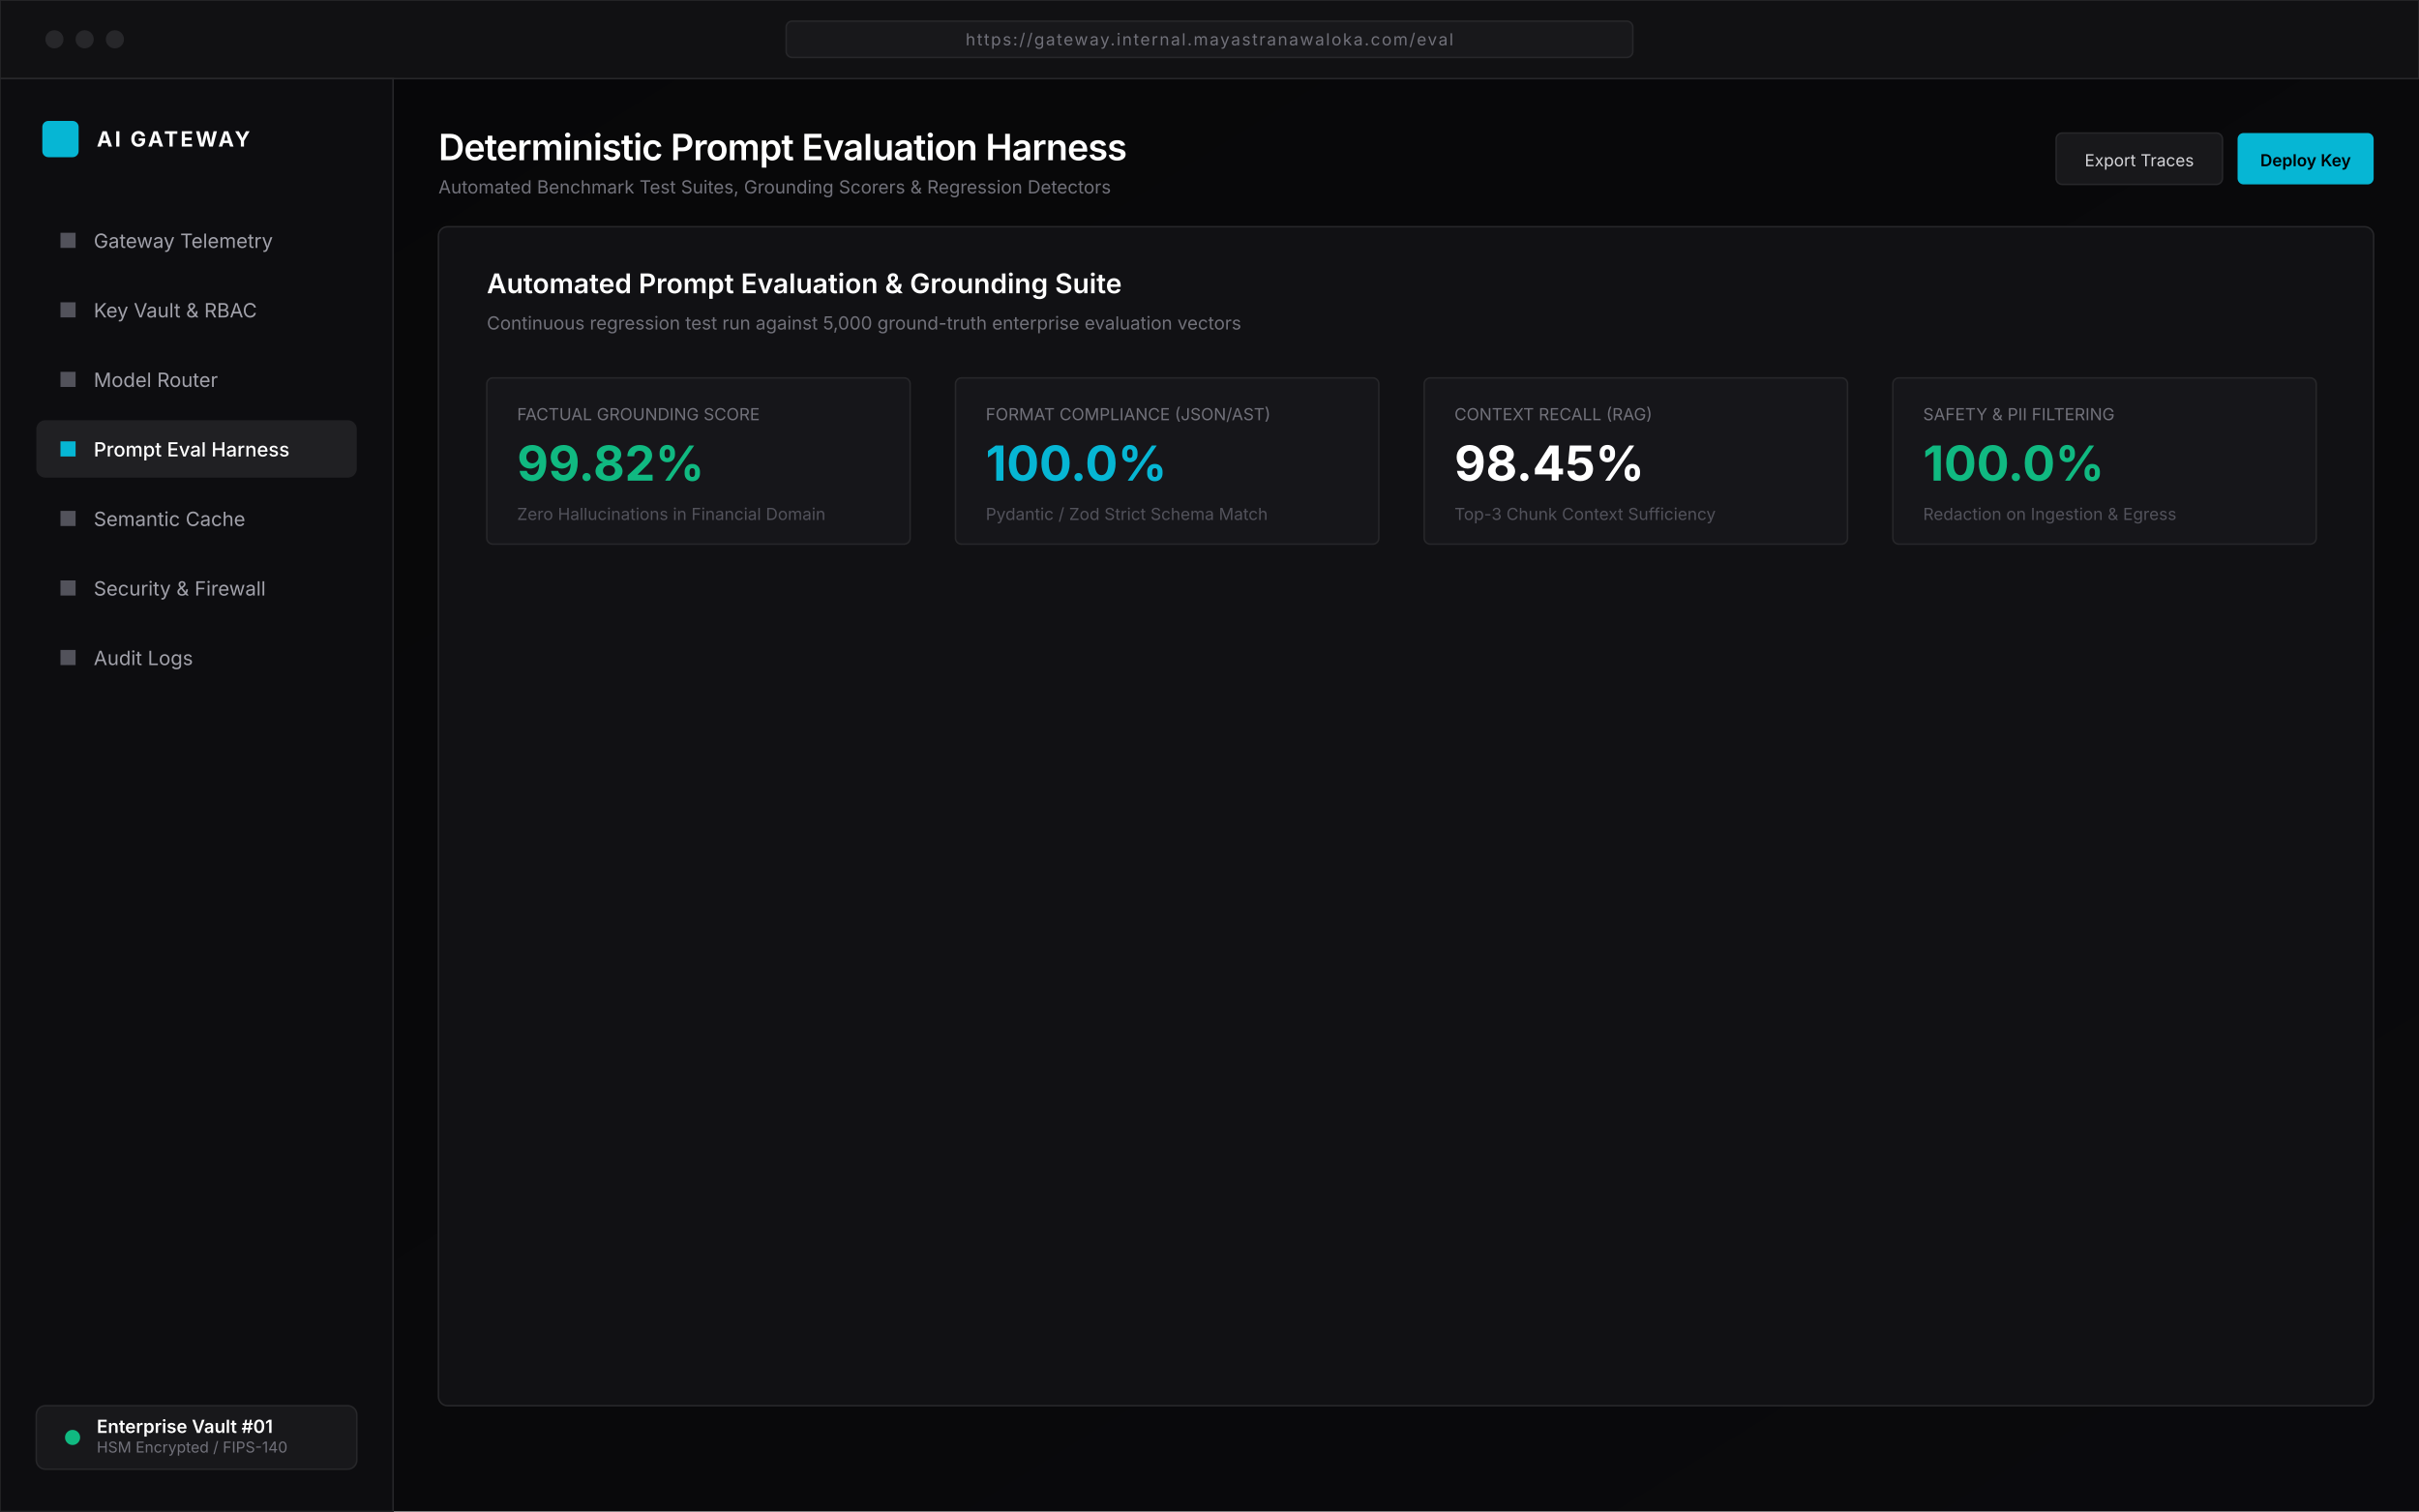
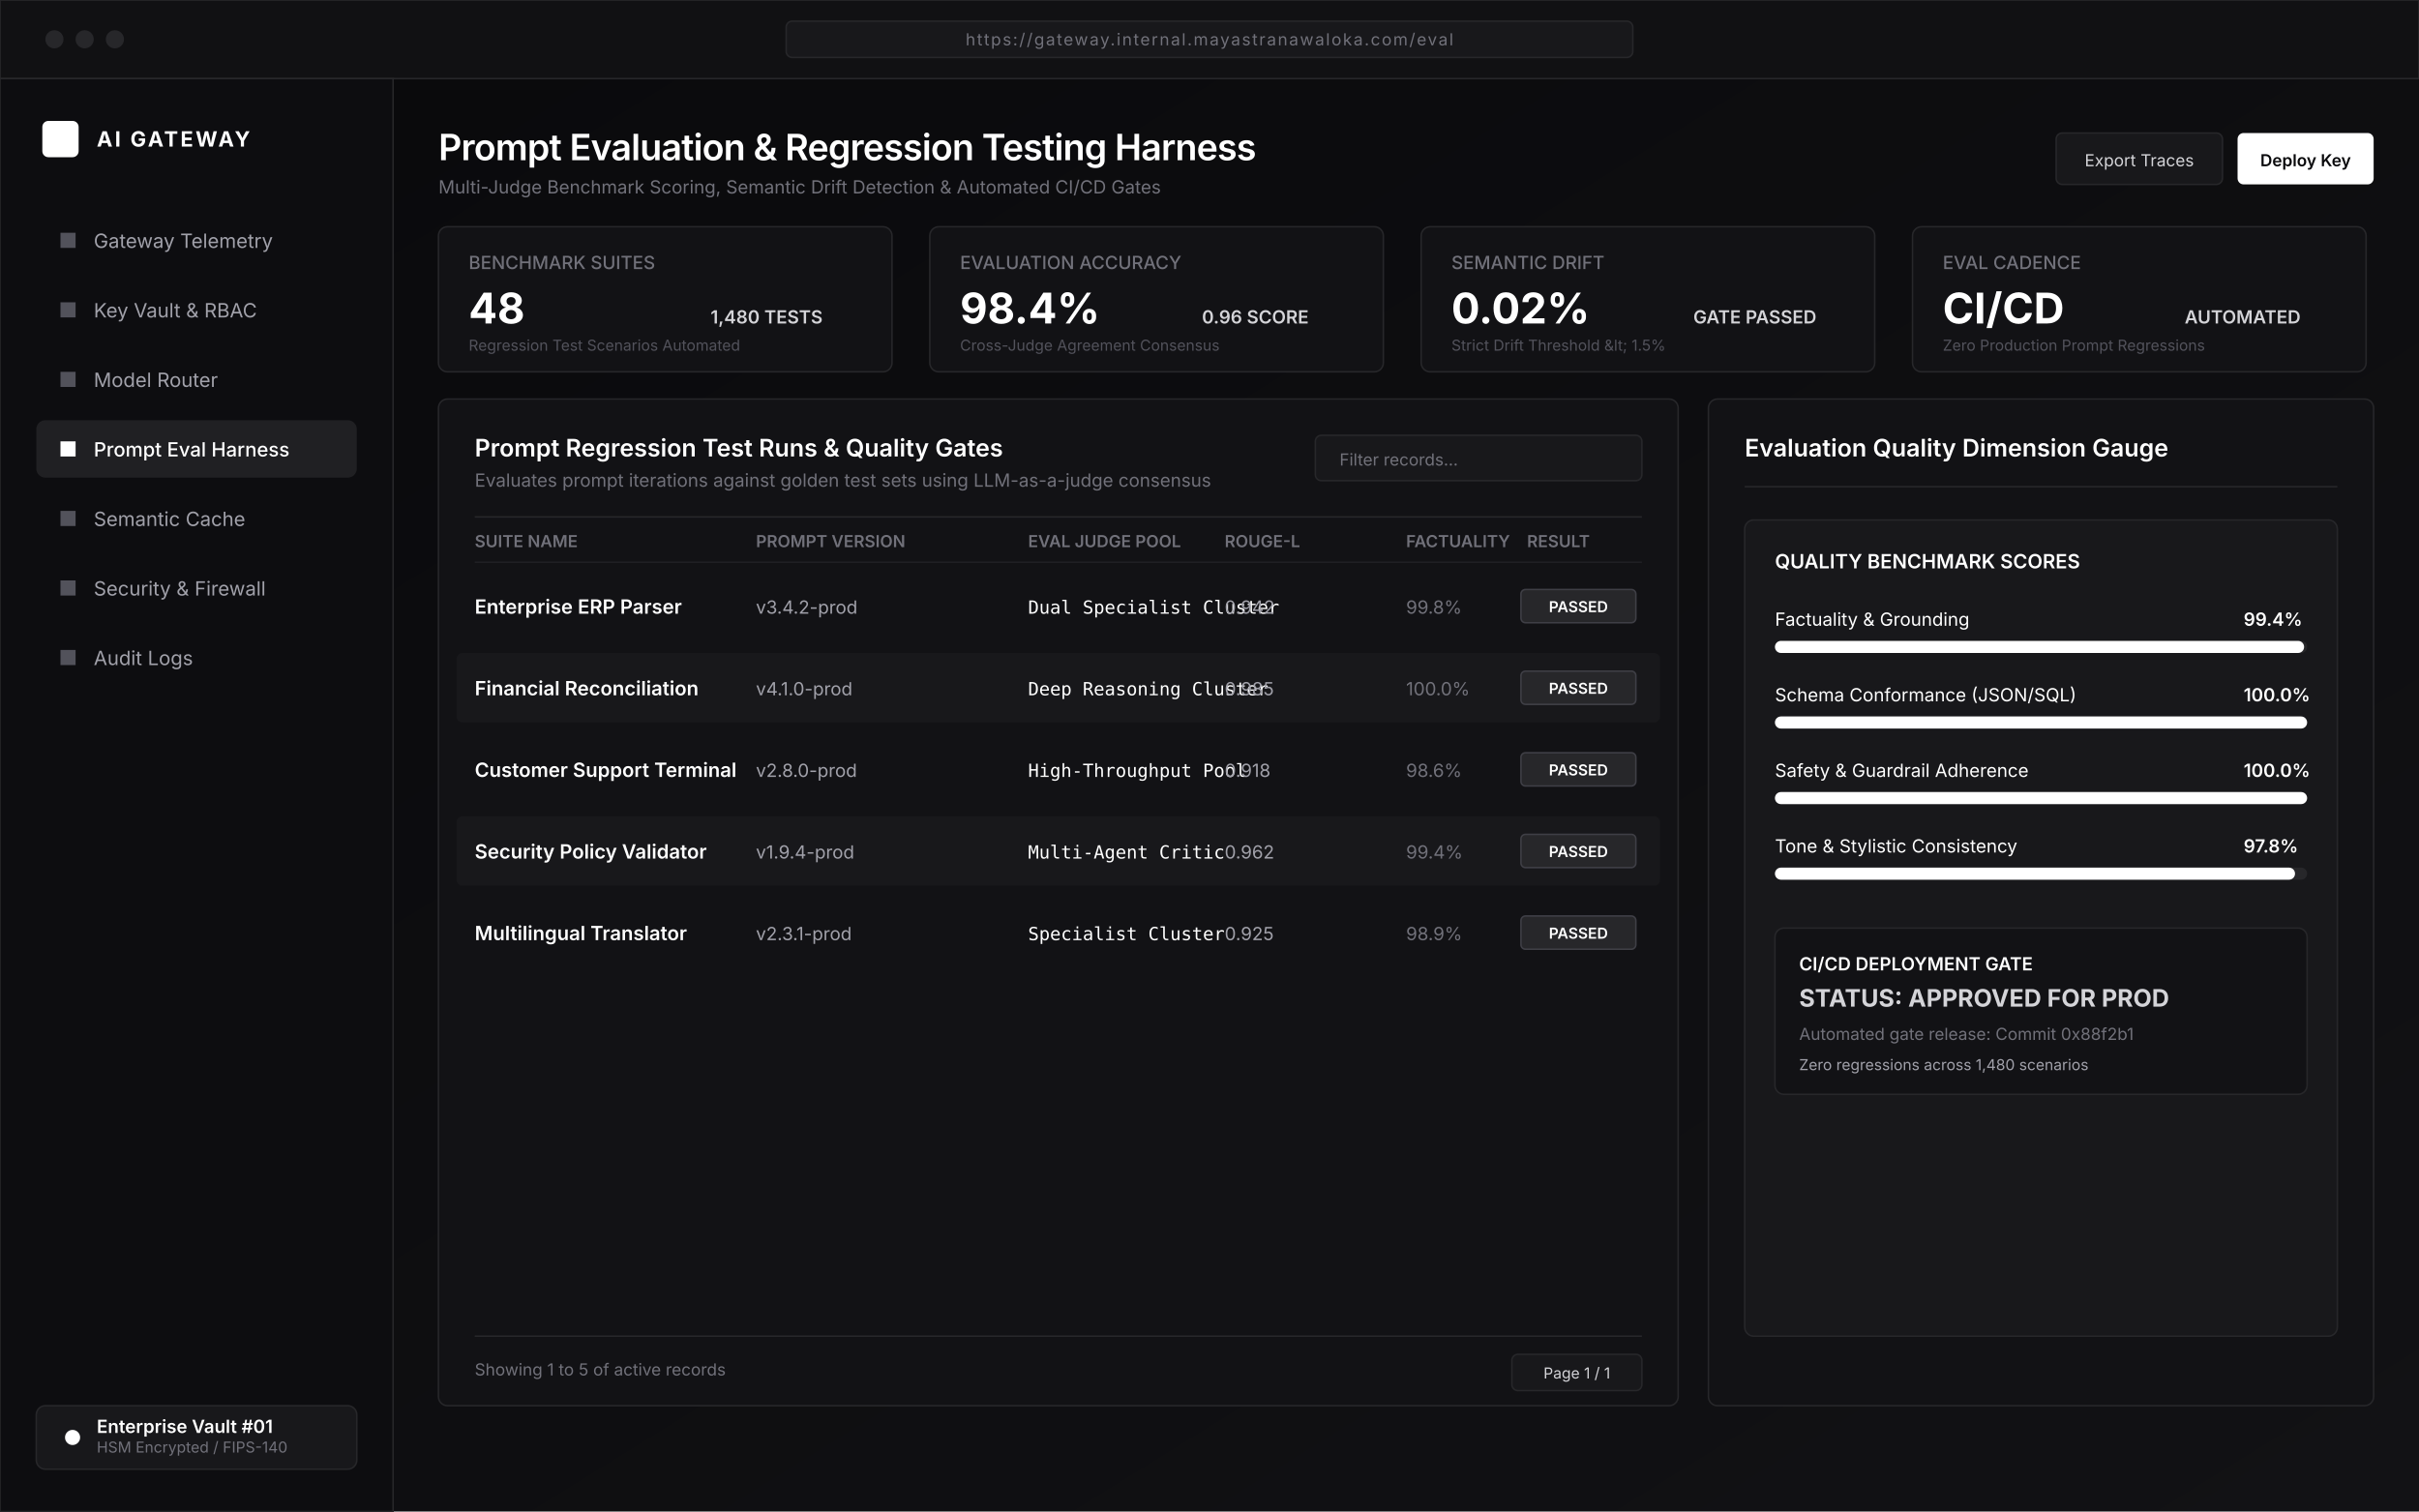
<svg xmlns="http://www.w3.org/2000/svg" viewBox="0 0 1600 1000" width="1600" height="1000">
  <defs>
    <linearGradient id="bgGlow" x1="0" y1="0" x2="1" y2="1">
-       <stop offset="0%" stop-color="#070708" />
-       <stop offset="100%" stop-color="#0a0a0d" />
+       <stop offset="0%" stop-color="#09090b" />
+       <stop offset="100%" stop-color="#121215" />
    </linearGradient>
-     <linearGradient id="cyanGrad" x1="0" y1="0" x2="0" y2="1">
-       <stop offset="0%" stop-color="#06b6d4" stop-opacity="0.3" />
-       <stop offset="100%" stop-color="#06b6d4" stop-opacity="0.0" />
+     <linearGradient id="monoGrad" x1="0" y1="0" x2="0" y2="1">
+       <stop offset="0%" stop-color="#ffffff" stop-opacity="0.18" />
+       <stop offset="100%" stop-color="#ffffff" stop-opacity="0.0" />
    </linearGradient>
  </defs>
  <rect width="1600" height="1000" fill="url(#bgGlow)" />
  <rect width="1600" height="52" fill="#111113" stroke="#27272a" stroke-width="1" />
  <circle cx="36" cy="26" r="6" fill="#27272a" />
  <circle cx="56" cy="26" r="6" fill="#27272a" />
  <circle cx="76" cy="26" r="6" fill="#27272a" />
  <rect x="520" y="14" width="560" height="24" rx="4" fill="#18181b" stroke="#27272a" stroke-width="1" />
  <text x="800" y="30" fill="#71717a" font-family="-apple-system, BlinkMacSystemFont, sans-serif" font-size="11" text-anchor="middle" letter-spacing="1">https://gateway.internal.mayastranawaloka.com/eval</text>
  <rect x="0" y="52" width="260" height="948" fill="#0d0d10" stroke="#27272a" stroke-width="1" />
-   <rect x="28" y="80" width="24" height="24" rx="4" fill="#06b6d4" />
+   <rect x="28" y="80" width="24" height="24" rx="4" fill="#ffffff" />
  <text x="64" y="97" fill="#ffffff" font-family="-apple-system, BlinkMacSystemFont, sans-serif" font-size="14" font-weight="700" letter-spacing="1.5">AI GATEWAY</text>
  <g transform="translate(24, 140)">
    <rect x="16" y="14" width="10" height="10" fill="#52525b" />
    <text x="38" y="24" fill="#a1a1aa" font-family="-apple-system, BlinkMacSystemFont, sans-serif" font-size="13">Gateway Telemetry</text>
    <rect x="16" y="60" width="10" height="10" fill="#52525b" />
    <text x="38" y="70" fill="#a1a1aa" font-family="-apple-system, BlinkMacSystemFont, sans-serif" font-size="13">Key Vault &amp; RBAC</text>
    <rect x="16" y="106" width="10" height="10" fill="#52525b" />
    <text x="38" y="116" fill="#a1a1aa" font-family="-apple-system, BlinkMacSystemFont, sans-serif" font-size="13">Model Router</text>
    <rect x="0" y="138" width="212" height="38" rx="6" fill="#ffffff" fill-opacity="0.08" />
-     <rect x="16" y="152" width="10" height="10" fill="#06b6d4" />
+     <rect x="16" y="152" width="10" height="10" fill="#ffffff" />
    <text x="38" y="162" fill="#ffffff" font-family="-apple-system, BlinkMacSystemFont, sans-serif" font-size="13" font-weight="500">Prompt Eval Harness</text>
    <rect x="16" y="198" width="10" height="10" fill="#52525b" />
    <text x="38" y="208" fill="#a1a1aa" font-family="-apple-system, BlinkMacSystemFont, sans-serif" font-size="13">Semantic Cache</text>
    <rect x="16" y="244" width="10" height="10" fill="#52525b" />
    <text x="38" y="254" fill="#a1a1aa" font-family="-apple-system, BlinkMacSystemFont, sans-serif" font-size="13">Security &amp; Firewall</text>
    <rect x="16" y="290" width="10" height="10" fill="#52525b" />
    <text x="38" y="300" fill="#a1a1aa" font-family="-apple-system, BlinkMacSystemFont, sans-serif" font-size="13">Audit Logs</text>
  </g>
  <rect x="24" y="930" width="212" height="42" rx="6" fill="#18181b" stroke="#27272a" stroke-width="1" />
-   <circle cx="48" cy="951" r="5" fill="#10b981" />
+   <circle cx="48" cy="951" r="5" fill="#ffffff" />
  <text x="64" y="948" fill="#ffffff" font-family="-apple-system, BlinkMacSystemFont, sans-serif" font-size="12" font-weight="600">Enterprise Vault #01</text>
  <text x="64" y="961" fill="#71717a" font-family="-apple-system, BlinkMacSystemFont, sans-serif" font-size="10">HSM Encrypted / FIPS-140</text>
  <g transform="translate(290, 80)">
-     <text x="0" y="26" fill="#ffffff" font-family="-apple-system, BlinkMacSystemFont, sans-serif" font-size="24" font-weight="600" letter-spacing="-0.5">Deterministic Prompt Evaluation Harness</text>
-     <text x="0" y="48" fill="#71717a" font-family="-apple-system, BlinkMacSystemFont, sans-serif" font-size="12">Automated Benchmark Test Suites, Grounding Scorers &amp; Regression Detectors</text>
+     <text x="0" y="26" fill="#ffffff" font-family="-apple-system, BlinkMacSystemFont, sans-serif" font-size="24" font-weight="600" letter-spacing="-0.5">Prompt Evaluation &amp; Regression Testing Harness</text>
+     <text x="0" y="48" fill="#71717a" font-family="-apple-system, BlinkMacSystemFont, sans-serif" font-size="12">Multi-Judge Benchmark Scoring, Semantic Drift Detection &amp; Automated CI/CD Gates</text>
    <rect x="1070" y="8" width="110" height="34" rx="4" fill="#18181b" stroke="#27272a" stroke-width="1" />
    <text x="1125" y="30" fill="#d4d4d8" font-family="-apple-system, BlinkMacSystemFont, sans-serif" font-size="11" text-anchor="middle">Export Traces</text>
-     <rect x="1190" y="8" width="90" height="34" rx="4" fill="#06b6d4" />
-     <text x="1235" y="30" fill="#000000" font-family="-apple-system, BlinkMacSystemFont, sans-serif" font-size="11" font-weight="600" text-anchor="middle">Deploy Key</text>
+     <rect x="1190" y="8" width="90" height="34" rx="4" fill="#ffffff" />
+     <text x="1235" y="30" fill="#09090b" font-family="-apple-system, BlinkMacSystemFont, sans-serif" font-size="11" font-weight="600" text-anchor="middle">Deploy Key</text>
  </g>
  <g transform="translate(290, 150)">
-     <rect width="1280" height="780" rx="6" fill="#111114" stroke="#27272a" stroke-width="1" />
-     <text x="32" y="44" fill="#ffffff" font-family="-apple-system, BlinkMacSystemFont, sans-serif" font-size="18" font-weight="600">Automated Prompt Evaluation &amp; Grounding Suite</text>
-     <text x="32" y="68" fill="#71717a" font-family="-apple-system, BlinkMacSystemFont, sans-serif" font-size="12">Continuous regression test run against 5,000 ground-truth enterprise evaluation vectors</text>
-     <g transform="translate(32, 100)">
-       <rect width="280" height="110" rx="4" fill="#16161a" stroke="#27272a" />
-       <text x="20" y="28" fill="#71717a" font-family="-apple-system, BlinkMacSystemFont, sans-serif" font-size="11">FACTUAL GROUNDING SCORE</text>
-       <text x="20" y="68" fill="#10b981" font-family="-apple-system, BlinkMacSystemFont, sans-serif" font-size="32" font-weight="700">99.82%</text>
-       <text x="20" y="94" fill="#52525b" font-family="-apple-system, BlinkMacSystemFont, sans-serif" font-size="11">Zero Hallucinations in Financial Domain</text>
-       <rect x="310" width="280" height="110" rx="4" fill="#16161a" stroke="#27272a" />
-       <text x="330" y="28" fill="#71717a" font-family="-apple-system, BlinkMacSystemFont, sans-serif" font-size="11">FORMAT COMPLIANCE (JSON/AST)</text>
-       <text x="330" y="68" fill="#06b6d4" font-family="-apple-system, BlinkMacSystemFont, sans-serif" font-size="32" font-weight="700">100.0%</text>
-       <text x="330" y="94" fill="#52525b" font-family="-apple-system, BlinkMacSystemFont, sans-serif" font-size="11">Pydantic / Zod Strict Schema Match</text>
-       <rect x="620" width="280" height="110" rx="4" fill="#16161a" stroke="#27272a" />
-       <text x="640" y="28" fill="#71717a" font-family="-apple-system, BlinkMacSystemFont, sans-serif" font-size="11">CONTEXT RECALL (RAG)</text>
-       <text x="640" y="68" fill="#ffffff" font-family="-apple-system, BlinkMacSystemFont, sans-serif" font-size="32" font-weight="700">98.45%</text>
-       <text x="640" y="94" fill="#52525b" font-family="-apple-system, BlinkMacSystemFont, sans-serif" font-size="11">Top-3 Chunk Context Sufficiency</text>
-       <rect x="930" width="280" height="110" rx="4" fill="#16161a" stroke="#27272a" />
-       <text x="950" y="28" fill="#71717a" font-family="-apple-system, BlinkMacSystemFont, sans-serif" font-size="11">SAFETY &amp; PII FILTERING</text>
-       <text x="950" y="68" fill="#10b981" font-family="-apple-system, BlinkMacSystemFont, sans-serif" font-size="32" font-weight="700">100.0%</text>
-       <text x="950" y="94" fill="#52525b" font-family="-apple-system, BlinkMacSystemFont, sans-serif" font-size="11">Redaction on Ingestion &amp; Egress</text>
+     <g transform="translate(0, 0)">
+       <rect x="0" y="0" width="300" height="96" rx="6" fill="#121215" stroke="#27272a" stroke-width="1" />
+       <text x="20" y="28" fill="#71717a" font-family="-apple-system, BlinkMacSystemFont, sans-serif" font-size="12" font-weight="500">BENCHMARK SUITES</text>
+       <text x="20" y="64" fill="#ffffff" font-family="-apple-system, BlinkMacSystemFont, sans-serif" font-size="28" font-weight="700">48</text>
+       <text x="180" y="64" fill="#d4d4d8" font-family="-apple-system, BlinkMacSystemFont, sans-serif" font-size="12" font-weight="600">1,480 TESTS</text>
+       <text x="20" y="82" fill="#52525b" font-family="-apple-system, BlinkMacSystemFont, sans-serif" font-size="10">Regression Test Scenarios Automated</text>
+       <rect x="325" y="0" width="300" height="96" rx="6" fill="#121215" stroke="#27272a" stroke-width="1" />
+       <text x="345" y="28" fill="#71717a" font-family="-apple-system, BlinkMacSystemFont, sans-serif" font-size="12" font-weight="500">EVALUATION ACCURACY</text>
+       <text x="345" y="64" fill="#ffffff" font-family="-apple-system, BlinkMacSystemFont, sans-serif" font-size="28" font-weight="700">98.4%</text>
+       <text x="505" y="64" fill="#d4d4d8" font-family="-apple-system, BlinkMacSystemFont, sans-serif" font-size="12" font-weight="600">0.96 SCORE</text>
+       <text x="345" y="82" fill="#52525b" font-family="-apple-system, BlinkMacSystemFont, sans-serif" font-size="10">Cross-Judge Agreement Consensus</text>
+       <rect x="650" y="0" width="300" height="96" rx="6" fill="#121215" stroke="#27272a" stroke-width="1" />
+       <text x="670" y="28" fill="#71717a" font-family="-apple-system, BlinkMacSystemFont, sans-serif" font-size="12" font-weight="500">SEMANTIC DRIFT</text>
+       <text x="670" y="64" fill="#ffffff" font-family="-apple-system, BlinkMacSystemFont, sans-serif" font-size="28" font-weight="700">0.02%</text>
+       <text x="830" y="64" fill="#d4d4d8" font-family="-apple-system, BlinkMacSystemFont, sans-serif" font-size="12" font-weight="600">GATE PASSED</text>
+       <text x="670" y="82" fill="#52525b" font-family="-apple-system, BlinkMacSystemFont, sans-serif" font-size="10">Strict Drift Threshold &amp;lt; 1.5%</text>
+       <rect x="975" y="0" width="300" height="96" rx="6" fill="#121215" stroke="#27272a" stroke-width="1" />
+       <text x="995" y="28" fill="#71717a" font-family="-apple-system, BlinkMacSystemFont, sans-serif" font-size="12" font-weight="500">EVAL CADENCE</text>
+       <text x="995" y="64" fill="#ffffff" font-family="-apple-system, BlinkMacSystemFont, sans-serif" font-size="28" font-weight="700">CI/CD</text>
+       <text x="1155" y="64" fill="#d4d4d8" font-family="-apple-system, BlinkMacSystemFont, sans-serif" font-size="12" font-weight="600">AUTOMATED</text>
+       <text x="995" y="82" fill="#52525b" font-family="-apple-system, BlinkMacSystemFont, sans-serif" font-size="10">Zero Production Prompt Regressions</text>
+     </g>
+     <g transform="translate(0, 114)">
+       <rect width="820" height="666" rx="6" fill="#121215" stroke="#27272a" stroke-width="1" />
+       <text x="24" y="38" fill="#ffffff" font-family="-apple-system, BlinkMacSystemFont, sans-serif" font-size="16" font-weight="600">Prompt Regression Test Runs &amp; Quality Gates</text>
+       <text x="24" y="58" fill="#71717a" font-family="-apple-system, BlinkMacSystemFont, sans-serif" font-size="12">Evaluates prompt iterations against golden test sets using LLM-as-a-judge consensus</text>
+       <rect x="580" y="24" width="216" height="30" rx="4" fill="#18181b" stroke="#27272a" stroke-width="1" />
+       <text x="596" y="44" fill="#71717a" font-family="-apple-system, BlinkMacSystemFont, sans-serif" font-size="11">Filter records...</text>
+       <line x1="24" y1="78" x2="796" y2="78" stroke="#27272a" stroke-width="1" />
+       <text x="24" y="98" fill="#71717a" font-family="-apple-system, BlinkMacSystemFont, sans-serif" font-size="11" font-weight="600">SUITE NAME</text>
+       <text x="210" y="98" fill="#71717a" font-family="-apple-system, BlinkMacSystemFont, sans-serif" font-size="11" font-weight="600">PROMPT VERSION</text>
+       <text x="390" y="98" fill="#71717a" font-family="-apple-system, BlinkMacSystemFont, sans-serif" font-size="11" font-weight="600">EVAL JUDGE POOL</text>
+       <text x="520" y="98" fill="#71717a" font-family="-apple-system, BlinkMacSystemFont, sans-serif" font-size="11" font-weight="600">ROUGE-L</text>
+       <text x="640" y="98" fill="#71717a" font-family="-apple-system, BlinkMacSystemFont, sans-serif" font-size="11" font-weight="600">FACTUALITY</text>
+       <text x="720" y="98" fill="#71717a" font-family="-apple-system, BlinkMacSystemFont, sans-serif" font-size="11" font-weight="600">RESULT</text>
+       <line x1="24" y1="108" x2="796" y2="108" stroke="#1f1f23" stroke-width="1" />
+       <rect x="12" y="114" width="796" height="46" rx="4" fill="#121215" />
+       <text x="24" y="142" fill="#ffffff" font-family="-apple-system, BlinkMacSystemFont, sans-serif" font-size="13" font-weight="600">Enterprise ERP Parser</text>
+       <text x="210" y="142" fill="#a1a1aa" font-family="-apple-system, BlinkMacSystemFont, sans-serif" font-size="12">v3.4.2-prod</text>
+       <text x="390" y="142" fill="#ffffff" font-family="monospace" font-size="12">Dual Specialist Cluster</text>
+       <text x="520" y="142" fill="#a1a1aa" font-family="-apple-system, BlinkMacSystemFont, sans-serif" font-size="12">0.942</text>
+       <text x="640" y="142" fill="#71717a" font-family="-apple-system, BlinkMacSystemFont, sans-serif" font-size="12">99.8%</text>
+       <rect x="716" y="126" width="76" height="22" rx="3" fill="#27272a" stroke="#3f3f46" stroke-width="1" />
+       <text x="754" y="141" fill="#ffffff" font-family="-apple-system, BlinkMacSystemFont, sans-serif" font-size="10" font-weight="600" text-anchor="middle">PASSED</text>
+       <rect x="12" y="168" width="796" height="46" rx="4" fill="#18181b" />
+       <text x="24" y="196" fill="#ffffff" font-family="-apple-system, BlinkMacSystemFont, sans-serif" font-size="13" font-weight="600">Financial Reconciliation</text>
+       <text x="210" y="196" fill="#a1a1aa" font-family="-apple-system, BlinkMacSystemFont, sans-serif" font-size="12">v4.1.0-prod</text>
+       <text x="390" y="196" fill="#ffffff" font-family="monospace" font-size="12">Deep Reasoning Cluster</text>
+       <text x="520" y="196" fill="#a1a1aa" font-family="-apple-system, BlinkMacSystemFont, sans-serif" font-size="12">0.985</text>
+       <text x="640" y="196" fill="#71717a" font-family="-apple-system, BlinkMacSystemFont, sans-serif" font-size="12">100.0%</text>
+       <rect x="716" y="180" width="76" height="22" rx="3" fill="#27272a" stroke="#3f3f46" stroke-width="1" />
+       <text x="754" y="195" fill="#ffffff" font-family="-apple-system, BlinkMacSystemFont, sans-serif" font-size="10" font-weight="600" text-anchor="middle">PASSED</text>
+       <rect x="12" y="222" width="796" height="46" rx="4" fill="#121215" />
+       <text x="24" y="250" fill="#ffffff" font-family="-apple-system, BlinkMacSystemFont, sans-serif" font-size="13" font-weight="600">Customer Support Terminal</text>
+       <text x="210" y="250" fill="#a1a1aa" font-family="-apple-system, BlinkMacSystemFont, sans-serif" font-size="12">v2.8.0-prod</text>
+       <text x="390" y="250" fill="#ffffff" font-family="monospace" font-size="12">High-Throughput Pool</text>
+       <text x="520" y="250" fill="#a1a1aa" font-family="-apple-system, BlinkMacSystemFont, sans-serif" font-size="12">0.918</text>
+       <text x="640" y="250" fill="#71717a" font-family="-apple-system, BlinkMacSystemFont, sans-serif" font-size="12">98.6%</text>
+       <rect x="716" y="234" width="76" height="22" rx="3" fill="#27272a" stroke="#3f3f46" stroke-width="1" />
+       <text x="754" y="249" fill="#ffffff" font-family="-apple-system, BlinkMacSystemFont, sans-serif" font-size="10" font-weight="600" text-anchor="middle">PASSED</text>
+       <rect x="12" y="276" width="796" height="46" rx="4" fill="#18181b" />
+       <text x="24" y="304" fill="#ffffff" font-family="-apple-system, BlinkMacSystemFont, sans-serif" font-size="13" font-weight="600">Security Policy Validator</text>
+       <text x="210" y="304" fill="#a1a1aa" font-family="-apple-system, BlinkMacSystemFont, sans-serif" font-size="12">v1.9.4-prod</text>
+       <text x="390" y="304" fill="#ffffff" font-family="monospace" font-size="12">Multi-Agent Critic</text>
+       <text x="520" y="304" fill="#a1a1aa" font-family="-apple-system, BlinkMacSystemFont, sans-serif" font-size="12">0.962</text>
+       <text x="640" y="304" fill="#71717a" font-family="-apple-system, BlinkMacSystemFont, sans-serif" font-size="12">99.4%</text>
+       <rect x="716" y="288" width="76" height="22" rx="3" fill="#27272a" stroke="#3f3f46" stroke-width="1" />
+       <text x="754" y="303" fill="#ffffff" font-family="-apple-system, BlinkMacSystemFont, sans-serif" font-size="10" font-weight="600" text-anchor="middle">PASSED</text>
+       <rect x="12" y="330" width="796" height="46" rx="4" fill="#121215" />
+       <text x="24" y="358" fill="#ffffff" font-family="-apple-system, BlinkMacSystemFont, sans-serif" font-size="13" font-weight="600">Multilingual Translator</text>
+       <text x="210" y="358" fill="#a1a1aa" font-family="-apple-system, BlinkMacSystemFont, sans-serif" font-size="12">v2.3.1-prod</text>
+       <text x="390" y="358" fill="#ffffff" font-family="monospace" font-size="12">Specialist Cluster</text>
+       <text x="520" y="358" fill="#a1a1aa" font-family="-apple-system, BlinkMacSystemFont, sans-serif" font-size="12">0.925</text>
+       <text x="640" y="358" fill="#71717a" font-family="-apple-system, BlinkMacSystemFont, sans-serif" font-size="12">98.9%</text>
+       <rect x="716" y="342" width="76" height="22" rx="3" fill="#27272a" stroke="#3f3f46" stroke-width="1" />
+       <text x="754" y="357" fill="#ffffff" font-family="-apple-system, BlinkMacSystemFont, sans-serif" font-size="10" font-weight="600" text-anchor="middle">PASSED</text>
+       <line x1="24" y1="620" x2="796" y2="620" stroke="#27272a" stroke-width="1" />
+       <text x="24" y="646" fill="#71717a" font-family="-apple-system, BlinkMacSystemFont, sans-serif" font-size="11">Showing 1 to 5 of active records</text>
+       <rect x="710" y="632" width="86" height="24" rx="4" fill="#18181b" stroke="#27272a" stroke-width="1" />
+       <text x="753" y="648" fill="#d4d4d8" font-family="-apple-system, BlinkMacSystemFont, sans-serif" font-size="10" text-anchor="middle">Page 1 / 1</text>
+       <g transform="translate(840, 0)">
+         <rect width="440" height="666" rx="6" fill="#121215" stroke="#27272a" stroke-width="1" />
+         <text x="24" y="38" fill="#ffffff" font-family="-apple-system, BlinkMacSystemFont, sans-serif" font-size="16" font-weight="600">Evaluation Quality Dimension Gauge</text>
+         <line x1="24" y1="58" x2="416" y2="58" stroke="#27272a" stroke-width="1" />
+         <g transform="translate(24, 80)">
+           <rect width="392" height="540" rx="6" fill="#18181b" stroke="#27272a" stroke-width="1" />
+           <text x="20" y="32" fill="#ffffff" font-family="-apple-system, BlinkMacSystemFont, sans-serif" font-size="13" font-weight="600">QUALITY BENCHMARK SCORES</text>
+           <text x="20" y="70" fill="#ffffff" font-family="-apple-system, BlinkMacSystemFont, sans-serif" font-size="12">Factuality &amp; Grounding</text>
+           <text x="330" y="70" fill="#ffffff" font-family="-apple-system, BlinkMacSystemFont, sans-serif" font-size="12" font-weight="600">99.4%</text>
+           <rect x="20" y="80" width="352" height="8" rx="4" fill="#27272a" />
+           <rect x="20" y="80" width="350" height="8" rx="4" fill="#ffffff" />
+           <text x="20" y="120" fill="#ffffff" font-family="-apple-system, BlinkMacSystemFont, sans-serif" font-size="12">Schema Conformance (JSON/SQL)</text>
+           <text x="330" y="120" fill="#ffffff" font-family="-apple-system, BlinkMacSystemFont, sans-serif" font-size="12" font-weight="600">100.0%</text>
+           <rect x="20" y="130" width="352" height="8" rx="4" fill="#27272a" />
+           <rect x="20" y="130" width="352" height="8" rx="4" fill="#ffffff" />
+           <text x="20" y="170" fill="#ffffff" font-family="-apple-system, BlinkMacSystemFont, sans-serif" font-size="12">Safety &amp; Guardrail Adherence</text>
+           <text x="330" y="170" fill="#ffffff" font-family="-apple-system, BlinkMacSystemFont, sans-serif" font-size="12" font-weight="600">100.0%</text>
+           <rect x="20" y="180" width="352" height="8" rx="4" fill="#27272a" />
+           <rect x="20" y="180" width="352" height="8" rx="4" fill="#ffffff" />
+           <text x="20" y="220" fill="#ffffff" font-family="-apple-system, BlinkMacSystemFont, sans-serif" font-size="12">Tone &amp; Stylistic Consistency</text>
+           <text x="330" y="220" fill="#ffffff" font-family="-apple-system, BlinkMacSystemFont, sans-serif" font-size="12" font-weight="600">97.8%</text>
+           <rect x="20" y="230" width="352" height="8" rx="4" fill="#27272a" />
+           <rect x="20" y="230" width="344" height="8" rx="4" fill="#ffffff" />
+           <g transform="translate(20, 270)">
+             <rect width="352" height="110" rx="6" fill="#121215" stroke="#27272a" stroke-width="1" />
+             <text x="16" y="28" fill="#ffffff" font-family="-apple-system, BlinkMacSystemFont, sans-serif" font-size="12" font-weight="600">CI/CD DEPLOYMENT GATE</text>
+             <text x="16" y="52" fill="#d4d4d8" font-family="-apple-system, BlinkMacSystemFont, sans-serif" font-size="16" font-weight="700">STATUS: APPROVED FOR PROD</text>
+             <text x="16" y="74" fill="#71717a" font-family="-apple-system, BlinkMacSystemFont, sans-serif" font-size="11">Automated gate release: Commit 0x88f2b1</text>
+             <text x="16" y="94" fill="#a1a1aa" font-family="-apple-system, BlinkMacSystemFont, sans-serif" font-size="10">Zero regressions across 1,480 scenarios</text>
+           </g>
+         </g>
+       </g>
    </g>
  </g>
</svg>
